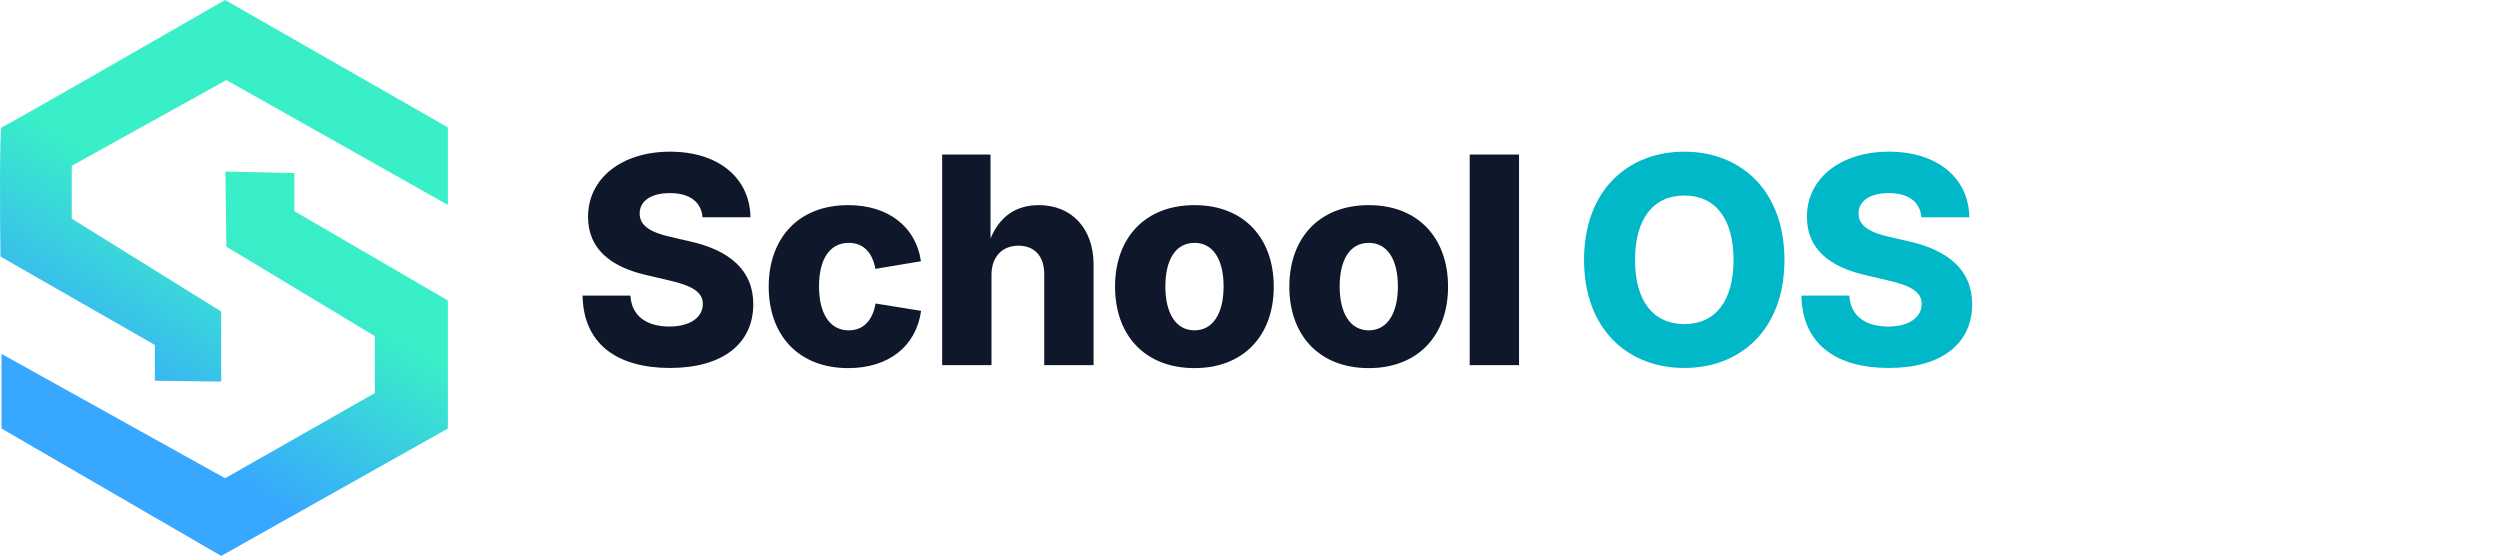
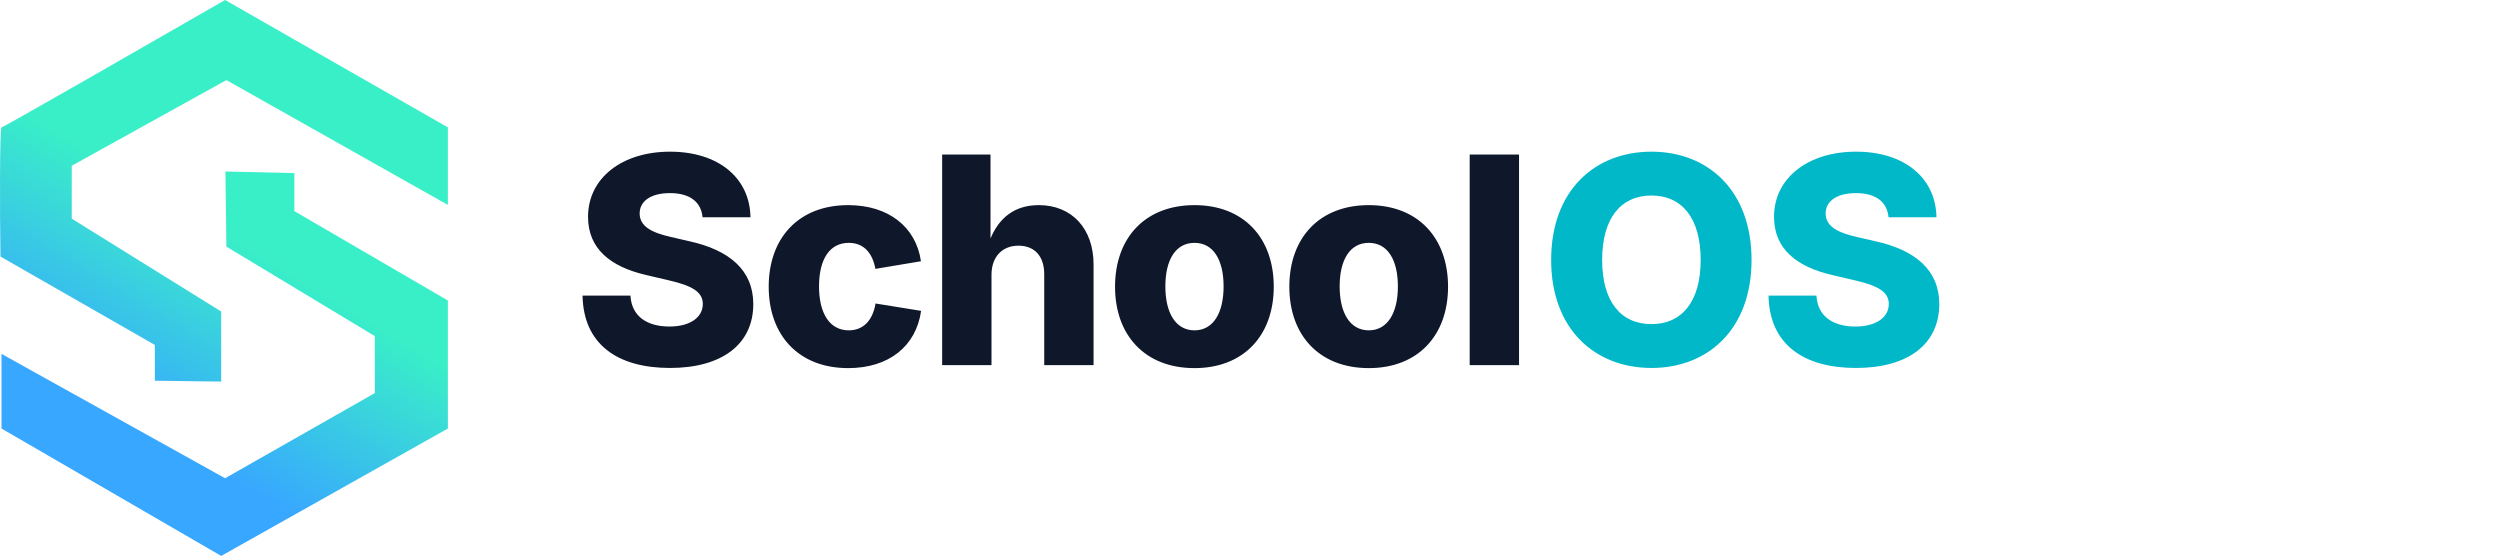
<svg xmlns="http://www.w3.org/2000/svg" width="760" height="170" viewBox="0 0 760 170" fill="none" role="img" aria-labelledby="schoolos-logo-light-title">
  <g>
    <path d="M0.457 130.273V107.581L68.428 145.385L113.956 119.486V102.187L68.823 74.976L68.527 52.138L89.487 52.624V64.189L136.152 91.351V130.273L67.242 169L0.457 130.273Z" fill="url(#logo-light-gradient-a)" />
    <path d="M47.073 104.86V115.744L67.242 116V94.704L21.812 66.473V50.389L68.823 24.344L136.152 62.294V38.727L68.428 0C46.002 12.909 1.011 38.727 0.457 38.727C-0.096 38.727 -0.079 64.913 0.151 78L47.073 104.86Z" fill="url(#logo-light-gradient-b)" />
  </g>
  <text x="174" y="111" font-family="Manrope, Inter, Segoe UI, Arial, sans-serif" font-size="88" font-weight="800" letter-spacing="-1.5">
    <tspan fill="#0F172A">School</tspan>
-     <tspan dx="-8" fill="#00B8C8">OS</tspan>
+     <tspan dx="-18" fill="#00B8C8">OS</tspan>
  </text>
  <defs>
    <linearGradient id="logo-light-gradient-a" x1="33.923" y1="49.32" x2="0.947" y2="103.859" gradientUnits="userSpaceOnUse">
      <stop stop-color="#39EFC7" />
      <stop offset="1" stop-color="#38A7FF" />
    </linearGradient>
    <linearGradient id="logo-light-gradient-b" x1="33.923" y1="49.32" x2="0.947" y2="103.859" gradientUnits="userSpaceOnUse">
      <stop stop-color="#39EFC7" />
      <stop offset="1" stop-color="#38A7FF" />
    </linearGradient>
  </defs>
</svg>
